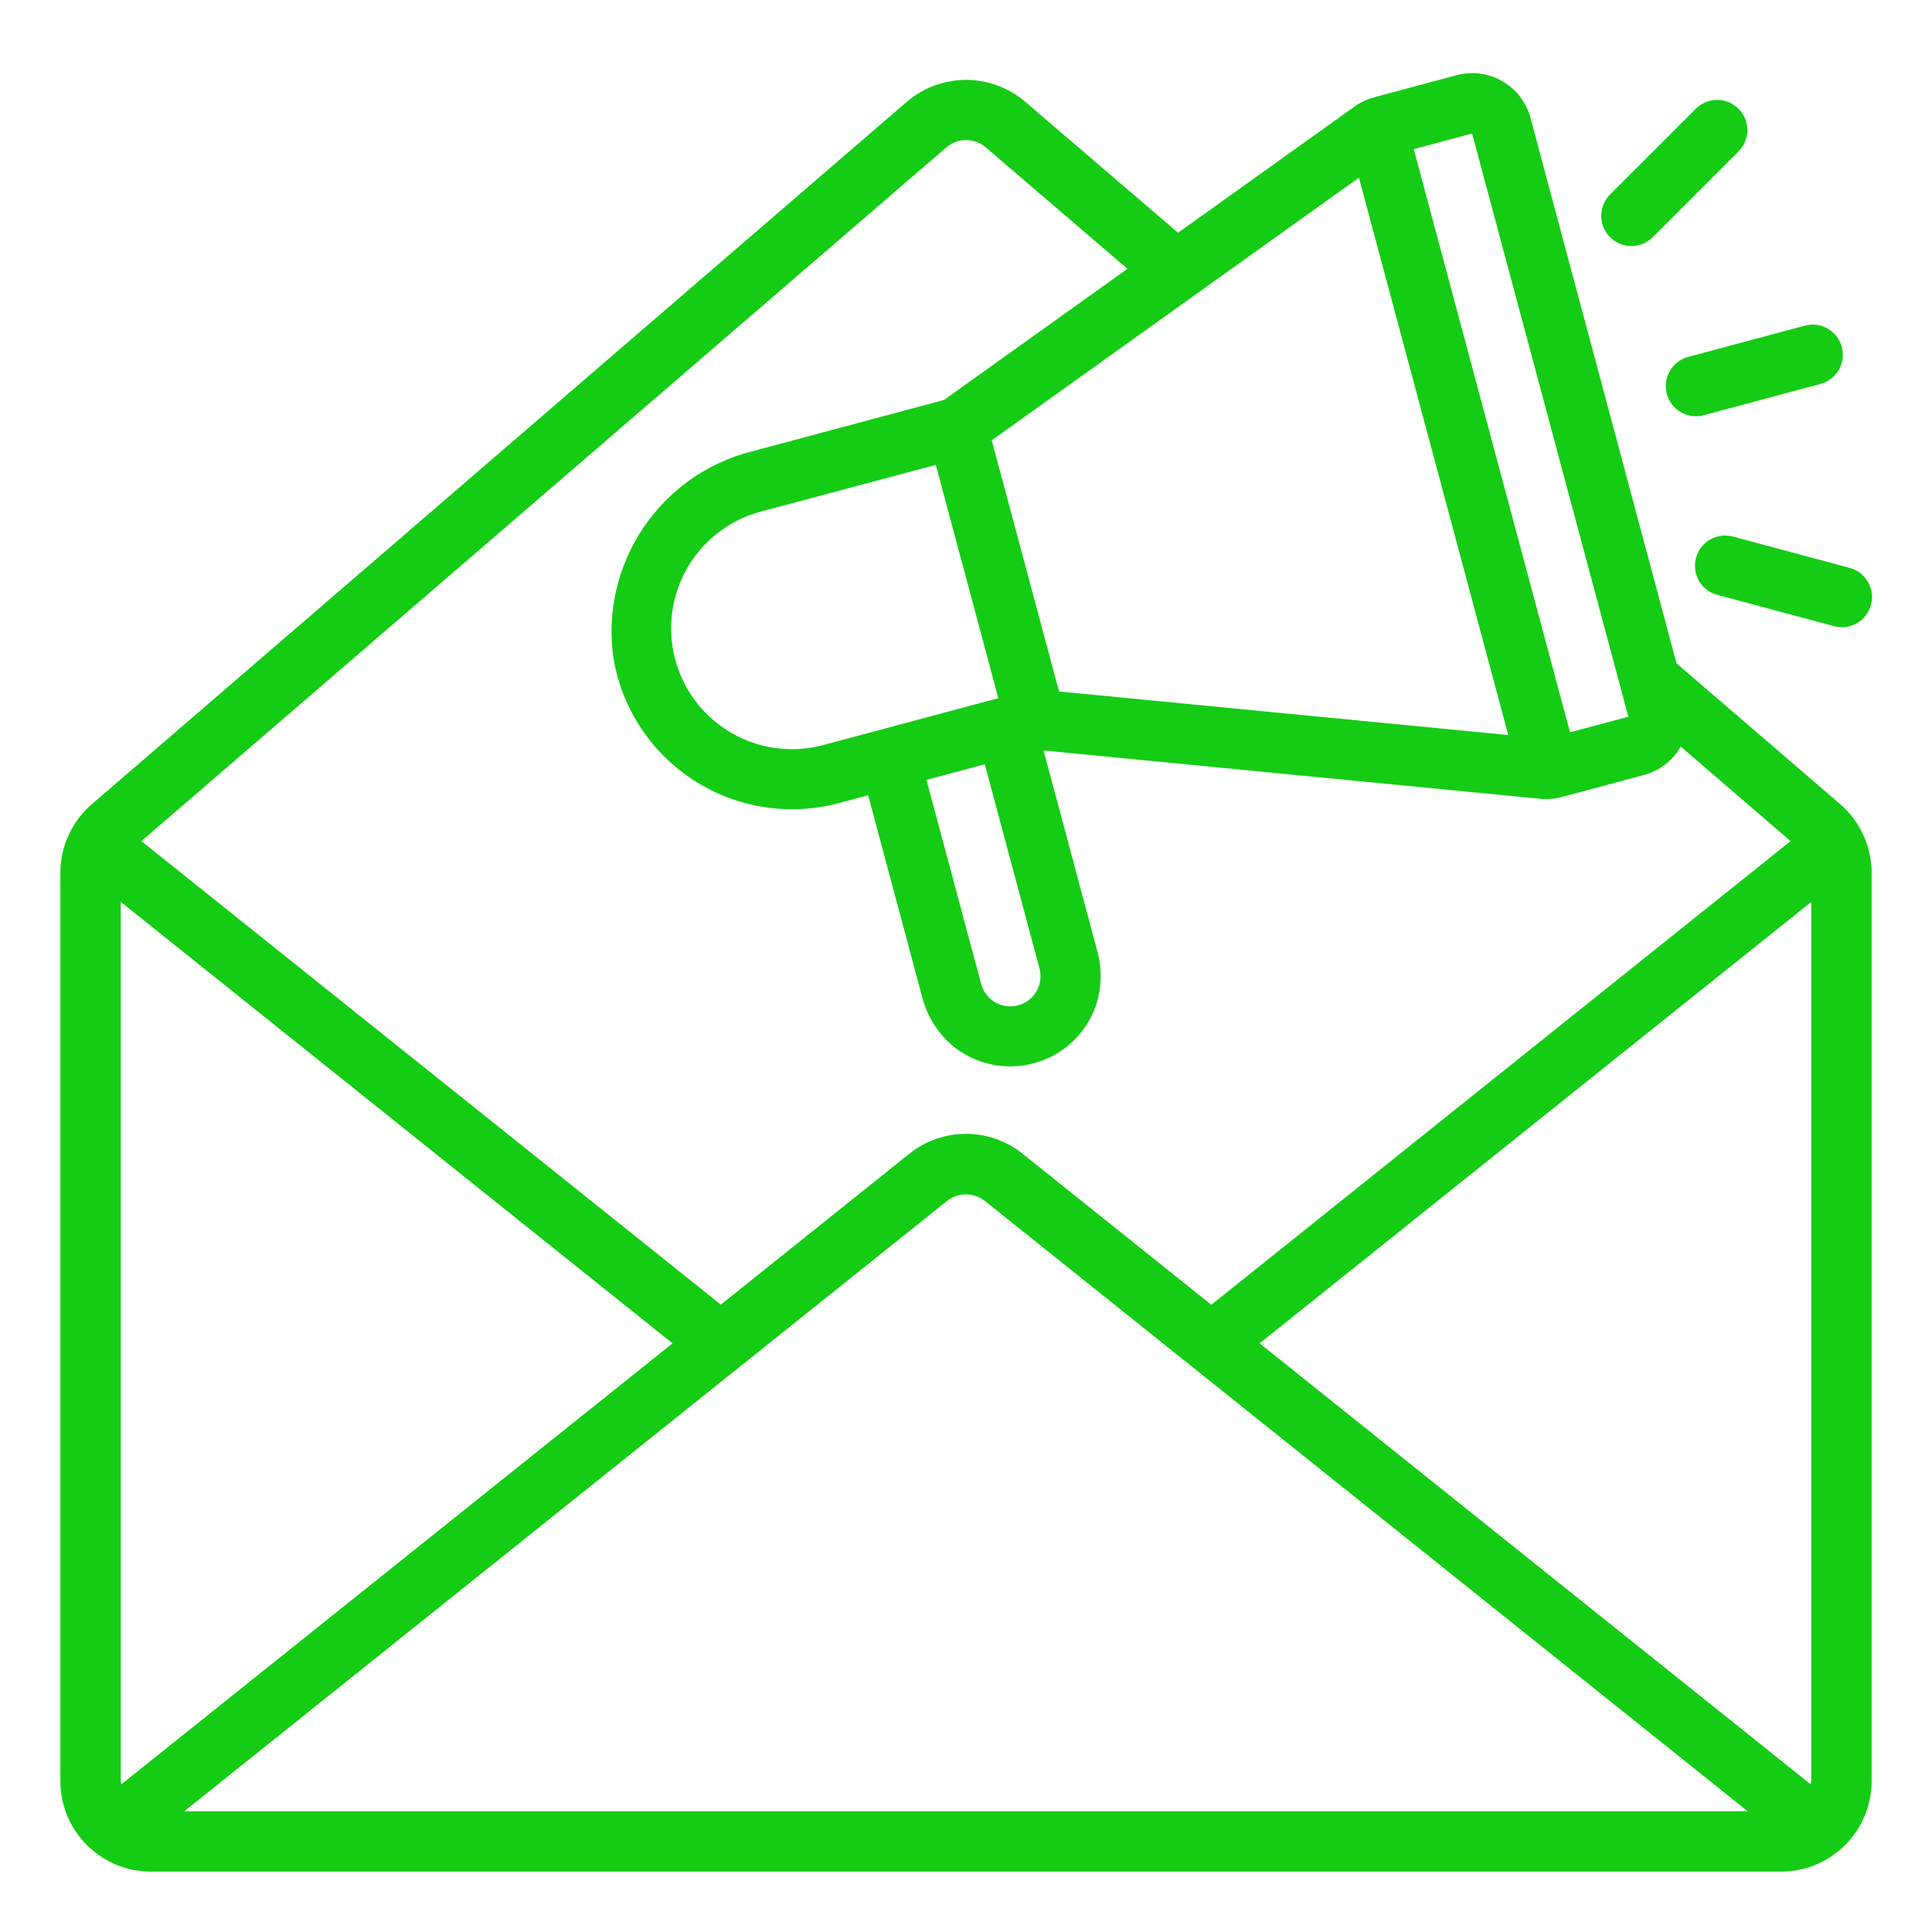
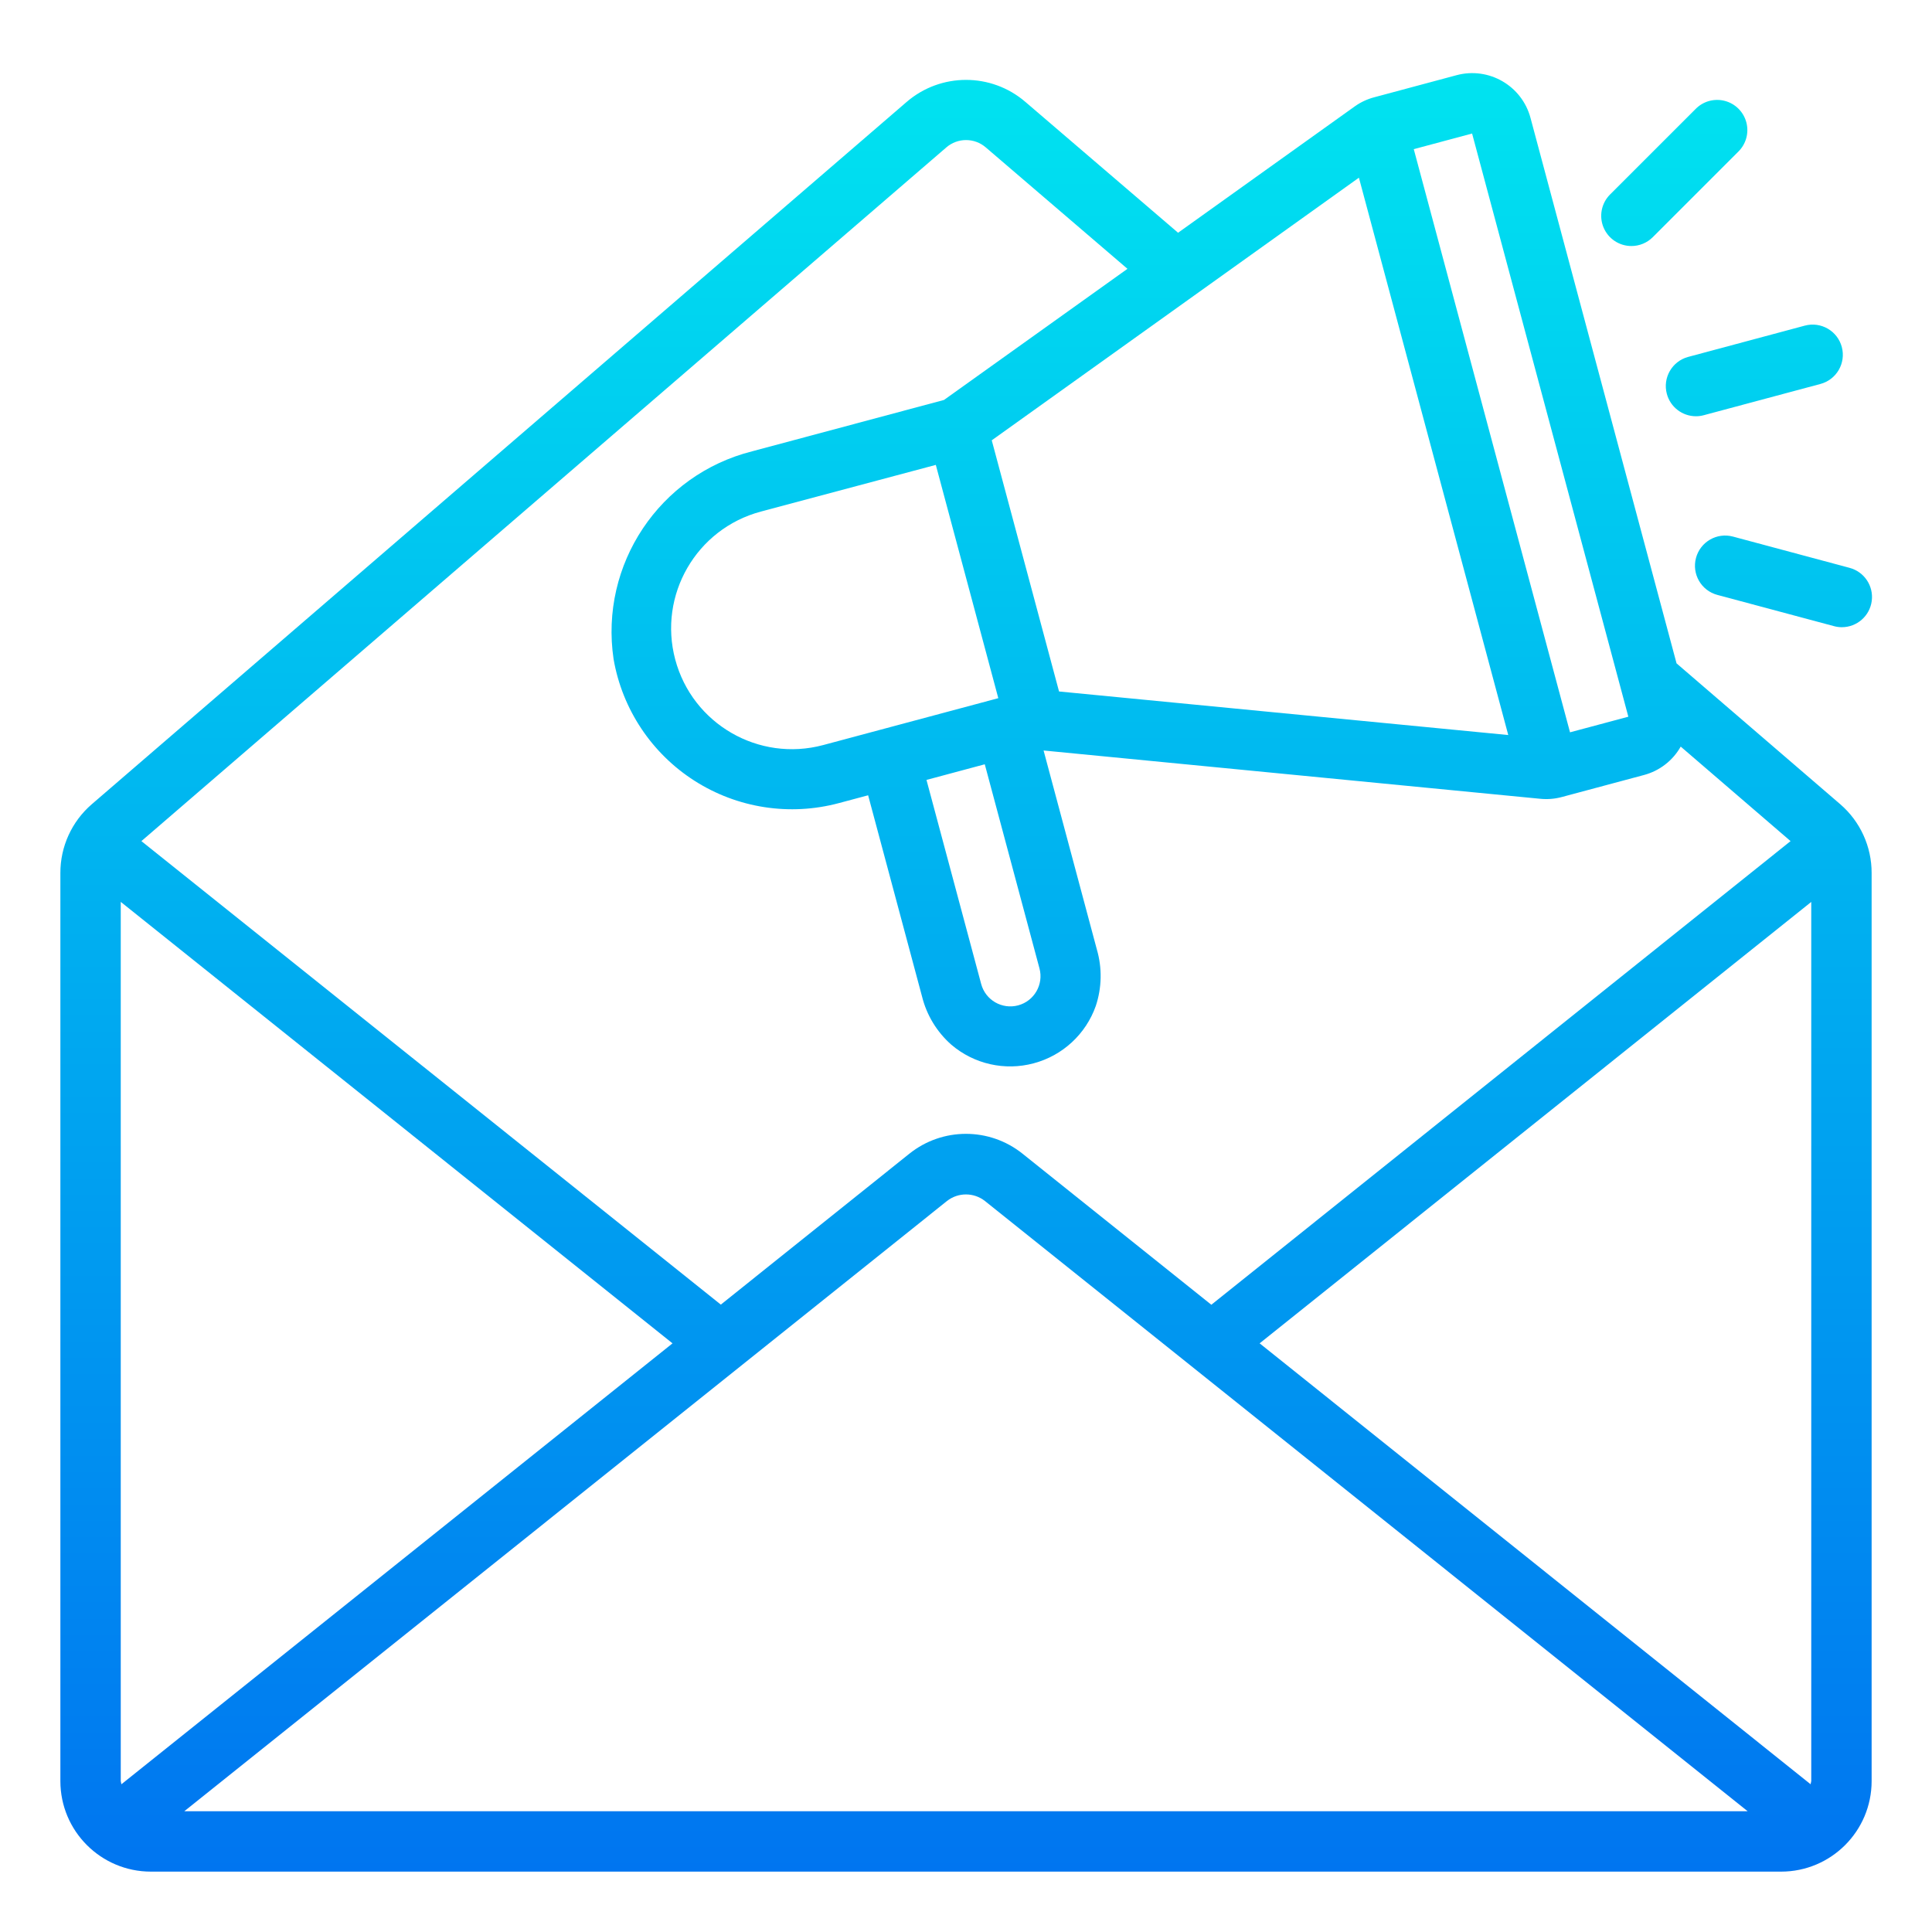
<svg xmlns="http://www.w3.org/2000/svg" xmlns:xlink="http://www.w3.org/1999/xlink" height="512" viewBox="0 0 64 64" width="512">
  <linearGradient id="New_Gradient_Swatch_3" gradientUnits="userSpaceOnUse" x1="32" x2="32" y1="66.32" y2=".413">
-     <stop offset="0" stop-color="#15cc15" />
-     <stop offset="1" stop-color="#15cc15" />
+     <stop offset="0" stop-color="#006df0" />
+     <stop offset="1" stop-color="#00e7f0" />
  </linearGradient>
  <linearGradient id="New_Gradient_Swatch_3-2" x1="58.114" x2="58.114" xlink:href="#New_Gradient_Swatch_3" y1="66.32" y2=".413" />
  <linearGradient id="New_Gradient_Swatch_3-3" x1="55.457" x2="55.457" xlink:href="#New_Gradient_Swatch_3" y1="66.32" y2=".413" />
  <linearGradient id="New_Gradient_Swatch_3-4" x1="59.08" x2="59.08" xlink:href="#New_Gradient_Swatch_3" y1="66.32" y2=".413" />
  <g id="Email_maketing" data-name="Email maketing">
    <path d="m55.538 21.975-4.838-18.069a2 2 0 0 0 -2.45-1.415l-2.722.73a1.982 1.982 0 0 0 -.645.3l-5.858 4.189-5.06-4.336a3.015 3.015 0 0 0 -3.928 0l-27 23.27a3 3 0 0 0 -1.037 2.276v30.08a3 3 0 0 0 3 3h54a3 3 0 0 0 3-3v-30.08a3 3 0 0 0 -1.038-2.278zm4.441 37.131-18.252-14.606 18.273-14.623v29.123a.946.946 0 0 1 -.021.106zm-55.979-.106v-29.124l18.278 14.624-18.257 14.606a.9.9 0 0 1 -.021-.106zm27.372-19.217a1.017 1.017 0 0 1 1.253 0l25.269 20.217h-51.789zm17.393-35.36 5.176 19.319-1.932.517-5.176-19.318zm-17.765 10.977 2.07 7.728-5.8 1.553a4 4 0 0 1 -2.07-7.733zm1.622 9.918 1.812 6.762a1 1 0 0 1 -.707 1.224 1 1 0 0 1 -1.224-.707l-1.812-6.761zm2.46-2.412-2.229-8.32 12.163-8.7 4.947 18.463zm-3.737-18.02a1 1 0 0 1 1.314 0l4.69 4.019-6.078 4.344-6.35 1.7a6.165 6.165 0 0 0 -4.595 6.887 6 6 0 0 0 7.466 4.767l.966-.258 1.785 6.663a3.137 3.137 0 0 0 .972 1.6 3 3 0 0 0 2.728.615 3 3 0 0 0 2.057-1.901 3.143 3.143 0 0 0 .035-1.869l-1.765-6.592 16.454 1.6a1.98 1.98 0 0 0 .711-.058l2.724-.73a1.986 1.986 0 0 0 1.217-.941l3.639 3.131-19.188 15.359-6.255-5.005a3 3 0 0 0 -3.747 0l-6.247 5-19.194-15.354z" fill="url(#New_Gradient_Swatch_3)" />
    <path d="m55.216 13.047a1 1 0 0 0 .966.742.972.972 0 0 0 .259-.035l3.864-1.035a1 1 0 1 0 -.518-1.932l-3.864 1.036a1 1 0 0 0 -.707 1.224z" fill="url(#New_Gradient_Swatch_3-2)" />
    <path d="m54.042 8.15a1 1 0 0 0 .708-.293l2.828-2.828a1 1 0 1 0 -1.414-1.414l-2.829 2.828a1 1 0 0 0 .707 1.707z" fill="url(#New_Gradient_Swatch_3-3)" />
    <path d="m56.182 18.482a1 1 0 0 0 .707 1.225l3.864 1.035a.972.972 0 0 0 .259.035 1 1 0 0 0 .259-1.966l-3.864-1.036a1 1 0 0 0 -1.225.707z" fill="url(#New_Gradient_Swatch_3-4)" />
  </g>
</svg>
